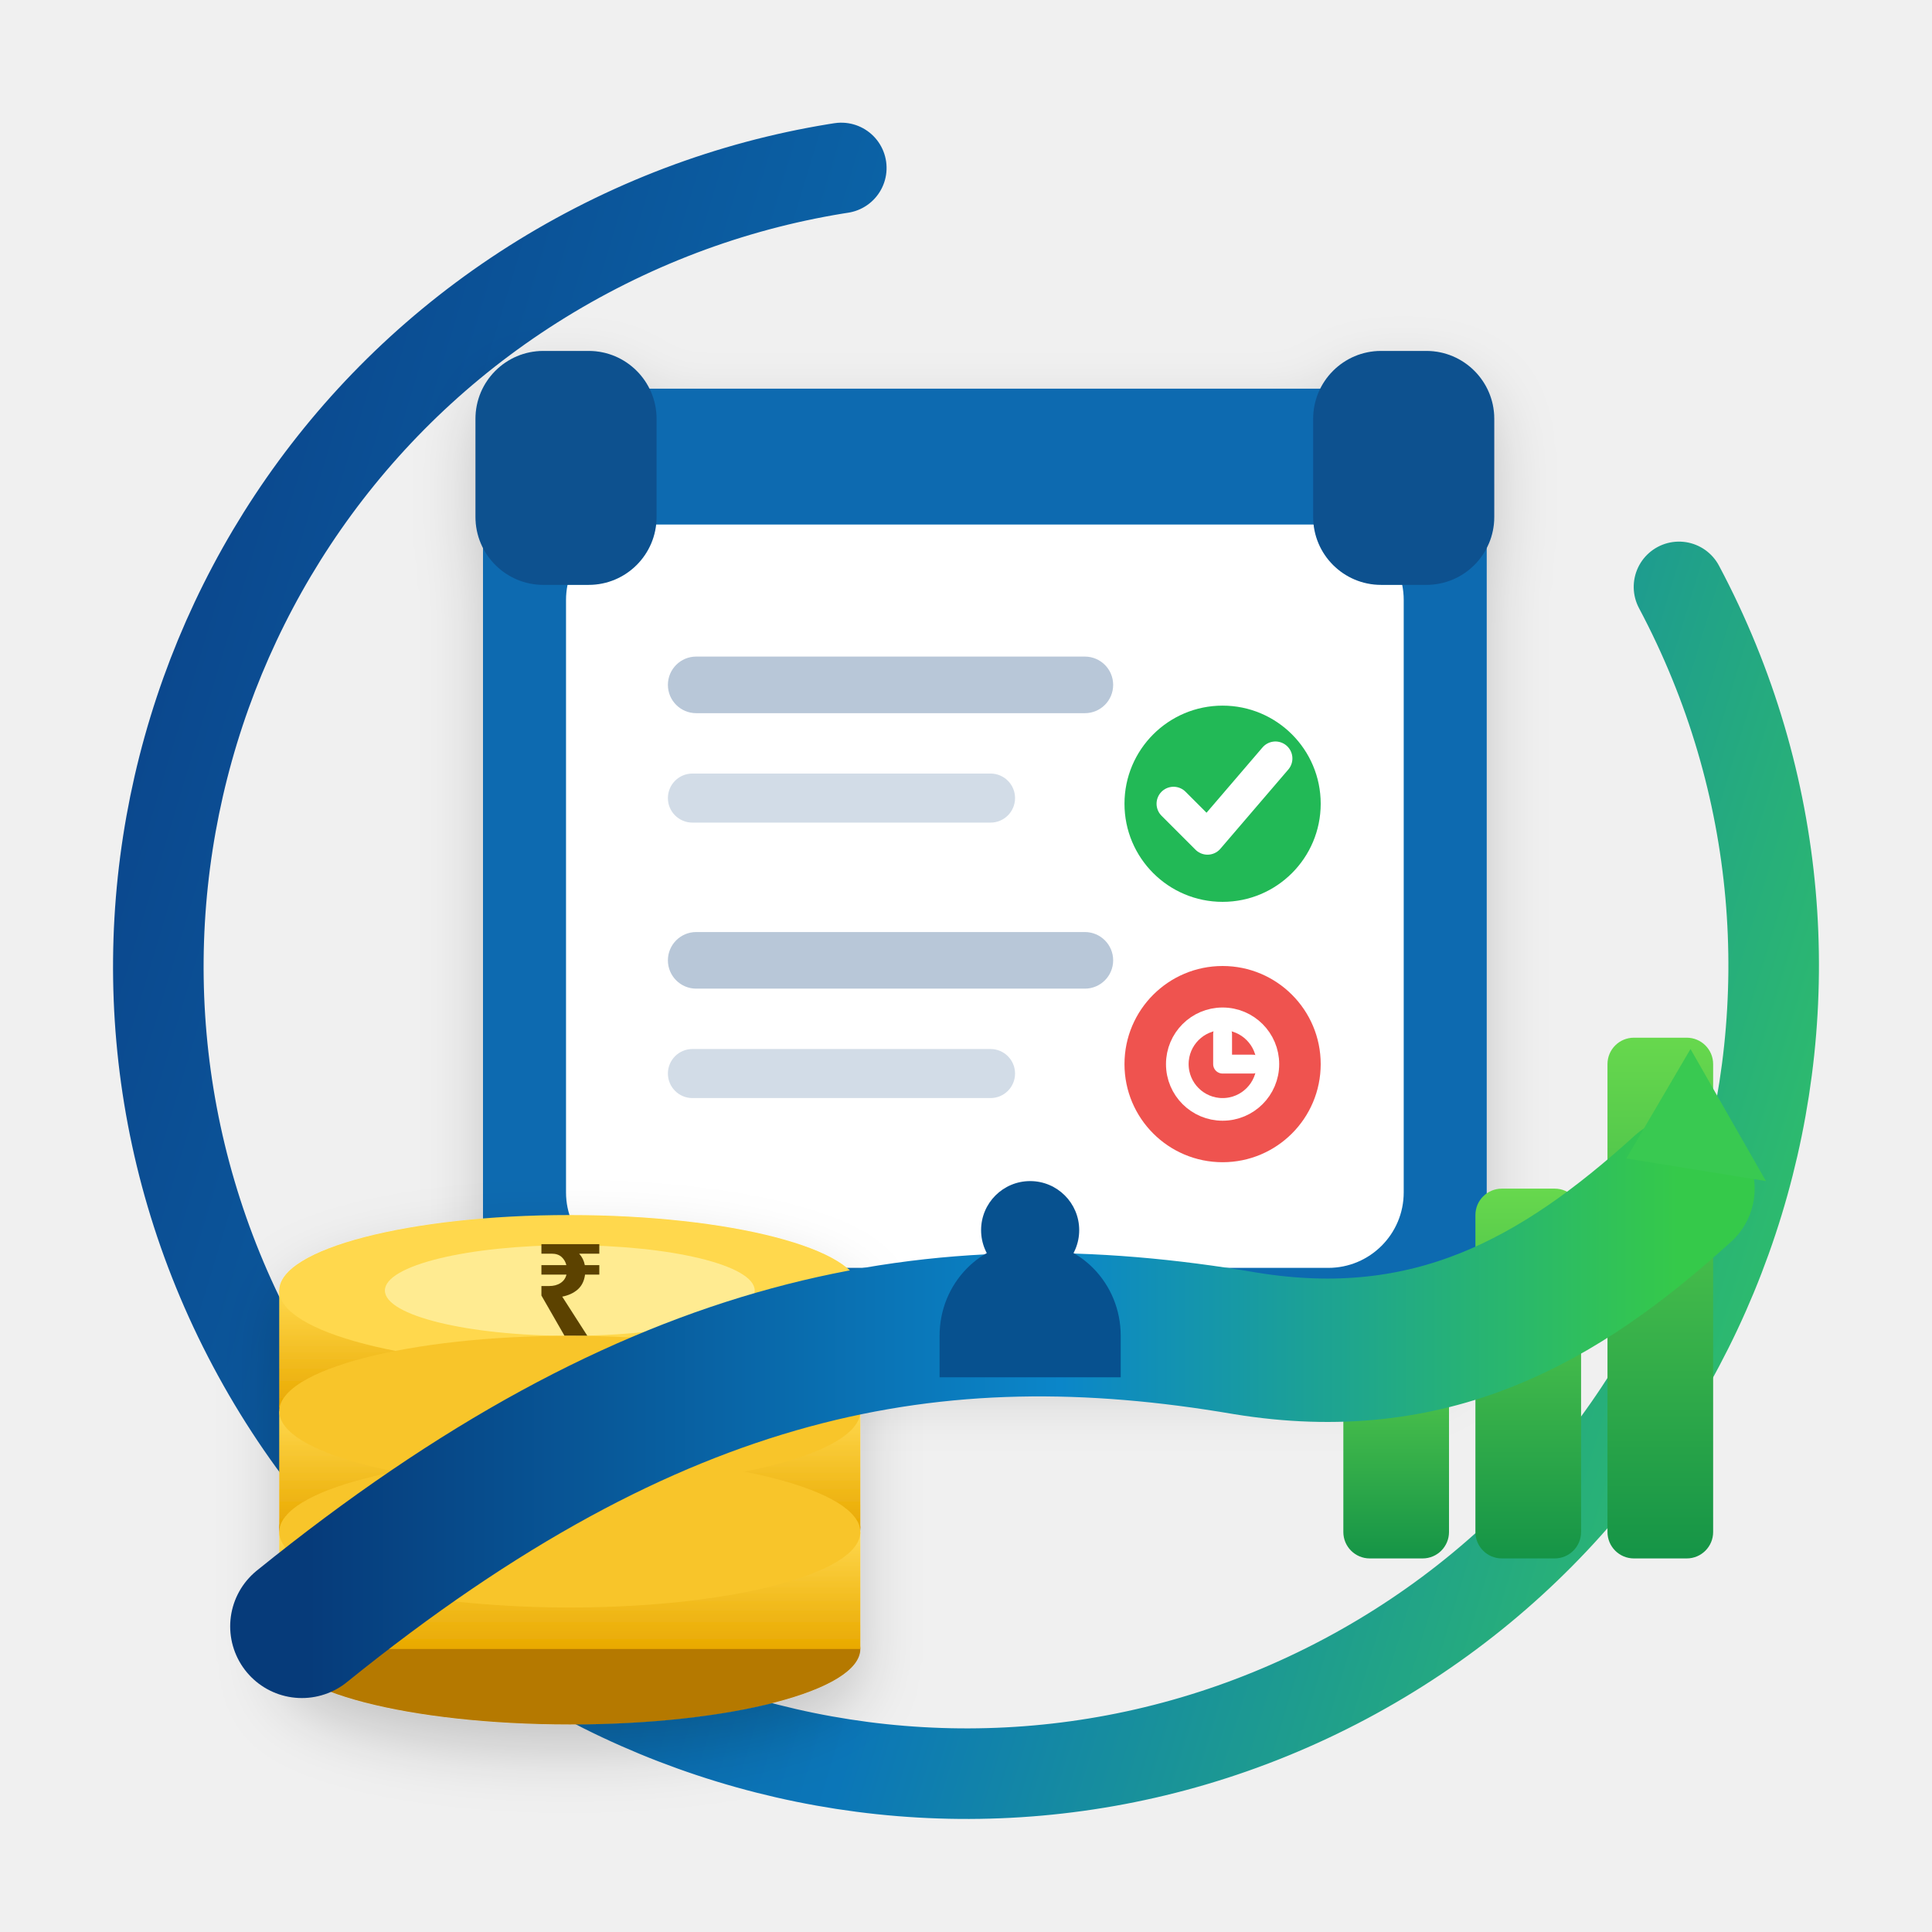
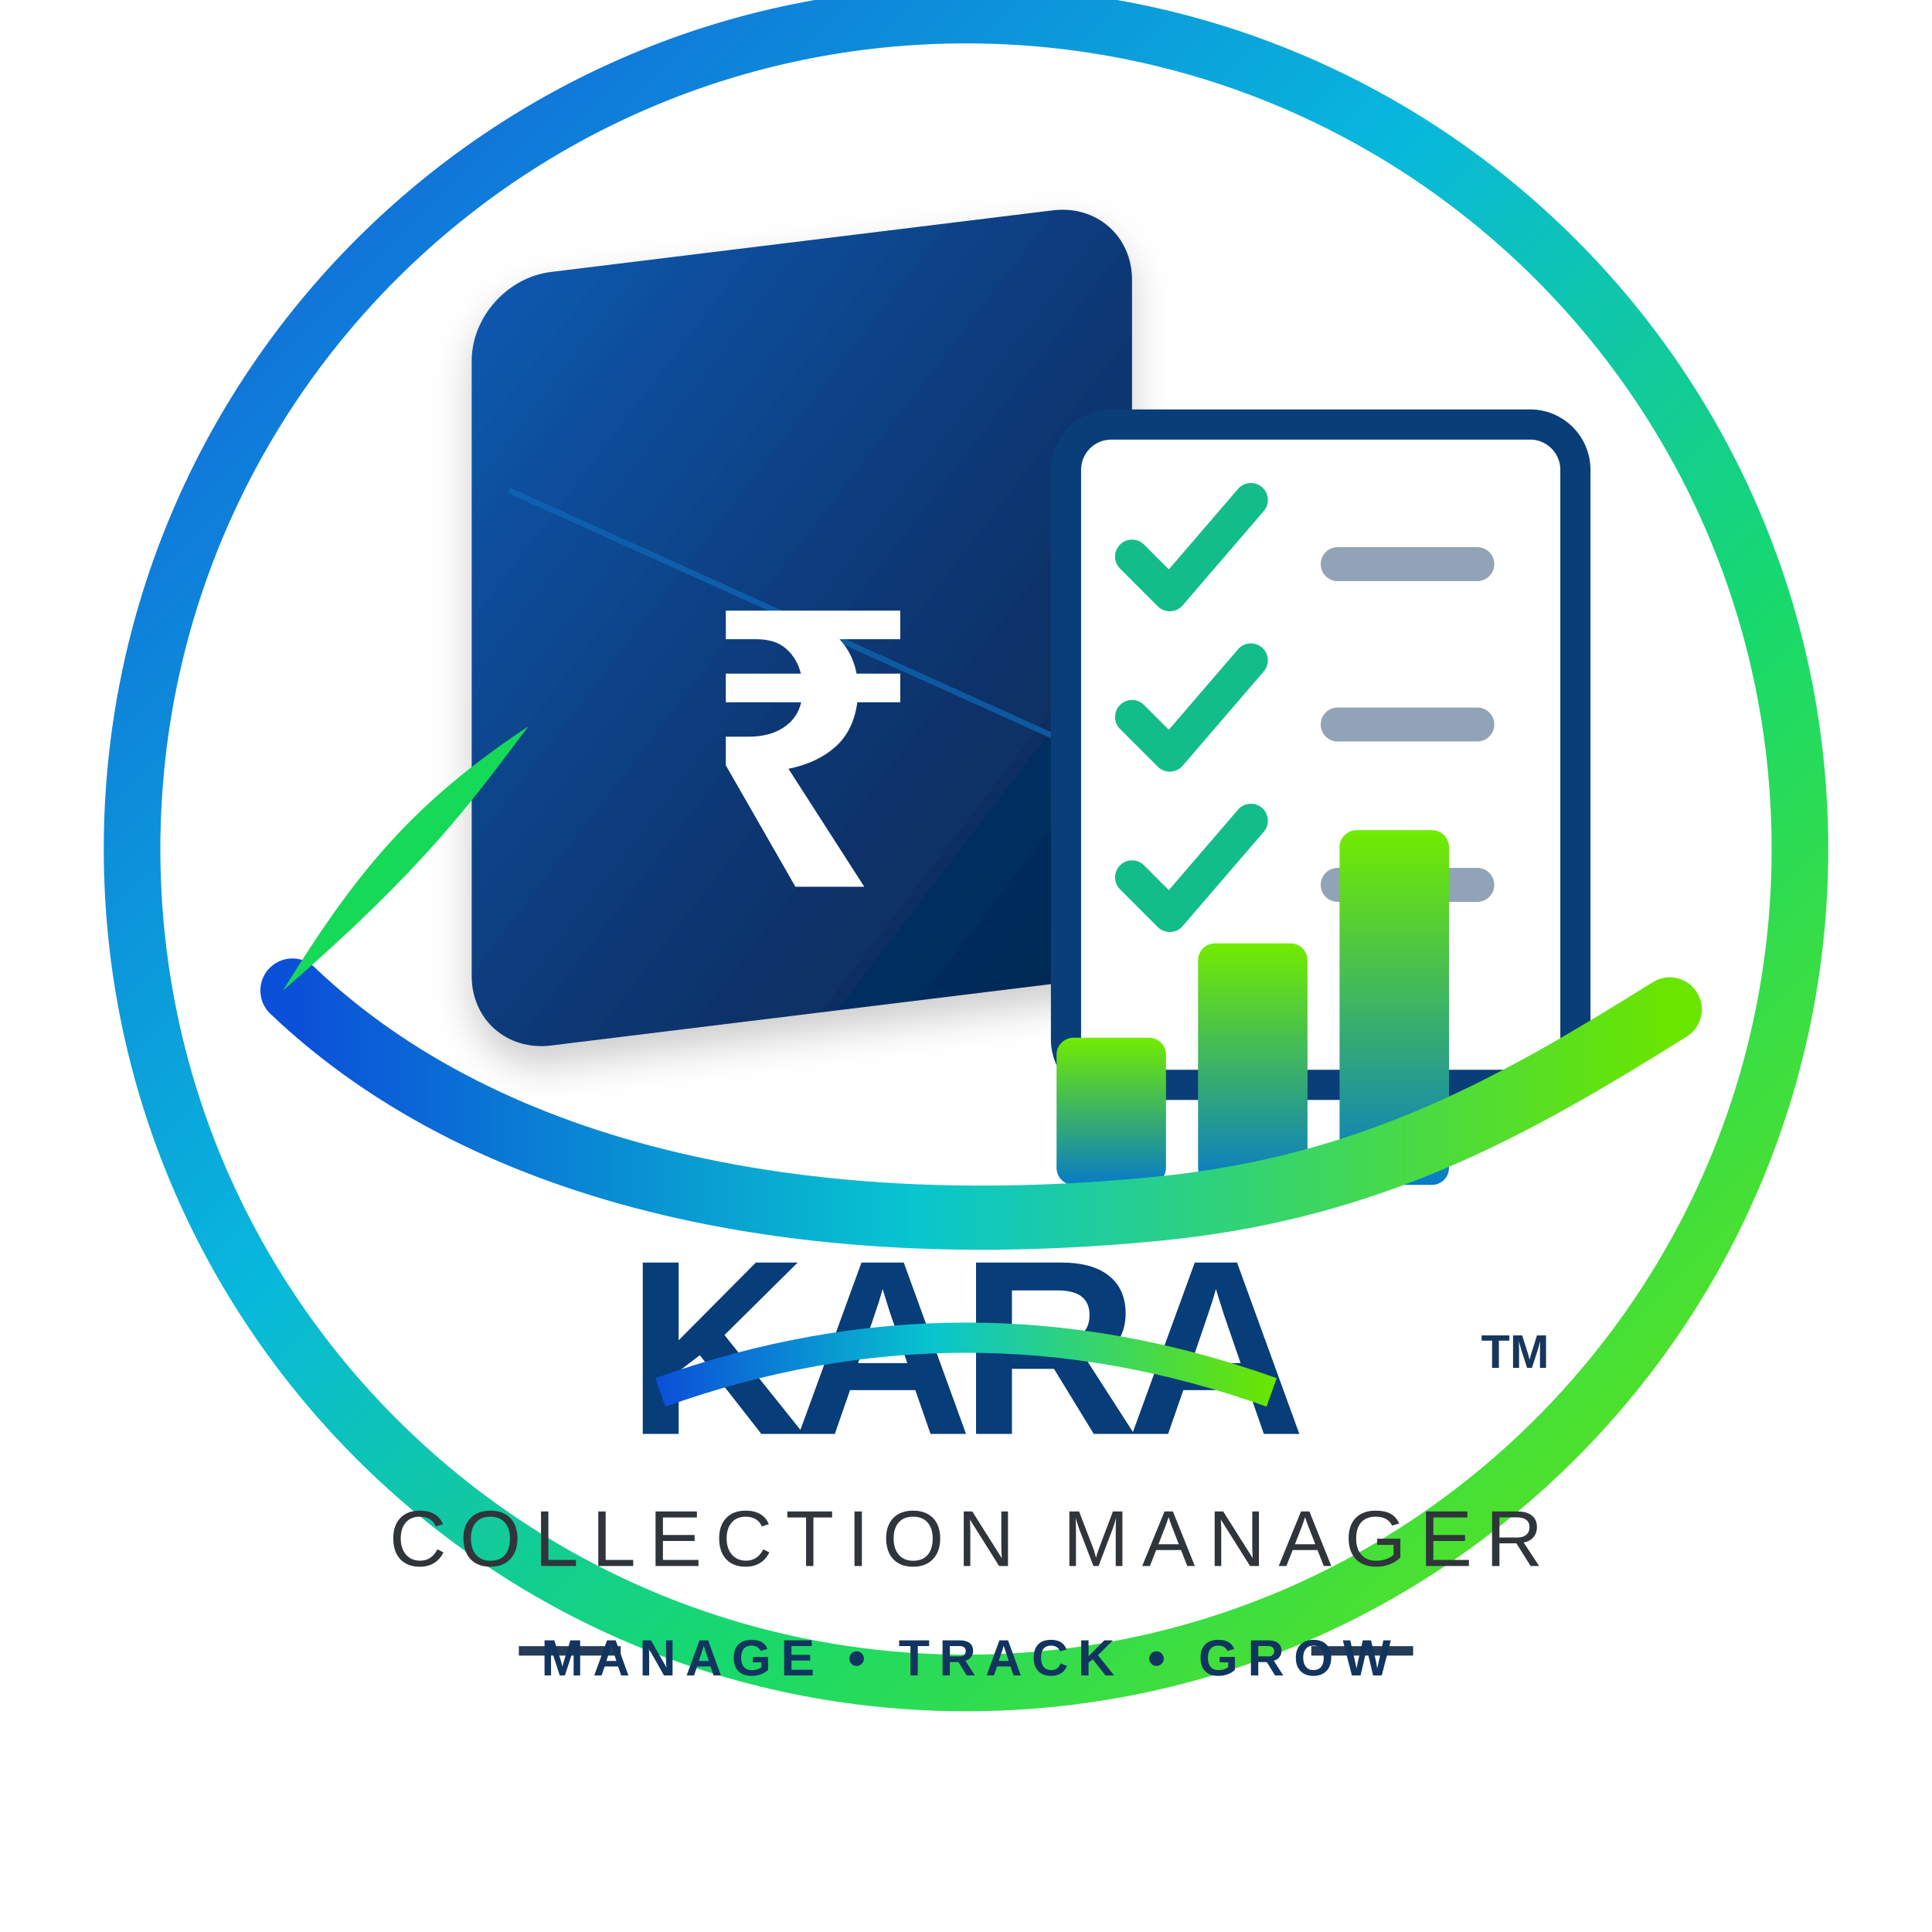
- <svg xmlns="http://www.w3.org/2000/svg" viewBox="0 0 512 512" role="img" aria-label="Finance collection management logo">
+ <svg xmlns="http://www.w3.org/2000/svg" viewBox="0 0 1024 1024" role="img" aria-label="KARA Collection Manager logo">
  <defs>
    <linearGradient id="ring" x1="0" y1="0" x2="1" y2="1">
-       <stop offset="0" stop-color="#0b3b82" />
-       <stop offset=".55" stop-color="#0b76b8" />
-       <stop offset="1" stop-color="#39d353" />
+       <stop offset="0" stop-color="#1454d8" />
+       <stop offset=".42" stop-color="#08b8dc" />
+       <stop offset=".67" stop-color="#18d96b" />
+       <stop offset="1" stop-color="#74e600" />
    </linearGradient>
    <linearGradient id="swoosh" x1="0" y1="0" x2="1" y2="0">
-       <stop offset="0" stop-color="#063b7a" />
-       <stop offset=".55" stop-color="#0b86c9" />
-       <stop offset="1" stop-color="#35c94a" />
+       <stop stop-color="#0b50d8" />
+       <stop offset=".45" stop-color="#08c5cf" />
+       <stop offset="1" stop-color="#69e500" />
    </linearGradient>
-     <linearGradient id="coin" x1="0" y1="0" x2="0" y2="1">
-       <stop offset="0" stop-color="#ffd84d" />
-       <stop offset="1" stop-color="#e9a900" />
+     <linearGradient id="card" x1="0" y1="0" x2="1" y2="1">
+       <stop stop-color="#075ab1" />
+       <stop offset=".55" stop-color="#073875" />
+       <stop offset="1" stop-color="#06264f" />
    </linearGradient>
-     <linearGradient id="bars" x1="0" y1="1" x2="0" y2="0">
-       <stop offset="0" stop-color="#159447" />
-       <stop offset="1" stop-color="#67d84d" />
+     <linearGradient id="bar" x1="0" y1="1" x2="0" y2="0">
+       <stop stop-color="#087bc8" />
+       <stop offset="1" stop-color="#71ec00" />
    </linearGradient>
    <filter id="shadow" x="-30%" y="-30%" width="160%" height="160%">
-       <feDropShadow dx="0" dy="7" stdDeviation="8" flood-opacity=".18" />
+       <feDropShadow dx="0" dy="10" stdDeviation="10" flood-opacity=".2" />
    </filter>
  </defs>
-   <circle cx="256" cy="256" r="214" fill="none" stroke="url(#ring)" stroke-width="24" stroke-linecap="round" stroke-dasharray="1080 300" transform="rotate(-28 256 256)" />
+   <rect width="1024" height="1024" fill="#fff" />
+   <circle cx="512" cy="450" r="442" fill="none" stroke="url(#ring)" stroke-width="30" />
  <g filter="url(#shadow)">
-     <rect x="128" y="103" width="266" height="258" rx="28" fill="#086ab0" />
-     <rect x="150" y="139" width="222" height="197" rx="20" fill="#fff" />
-     <rect x="126" y="93" width="48" height="62" rx="18" fill="#07518f" />
-     <rect x="348" y="93" width="48" height="62" rx="18" fill="#07518f" />
-     <rect x="177" y="174" width="118" height="15" rx="7.5" fill="#b8c7d8" />
-     <rect x="177" y="205" width="92" height="13" rx="6.5" fill="#d2dce7" />
-     <circle cx="324" cy="213" r="26" fill="#20b957" />
-     <path d="M311 213l9 9 18-21" fill="none" stroke="#fff" stroke-width="9" stroke-linecap="round" stroke-linejoin="round" />
-     <rect x="177" y="247" width="118" height="15" rx="7.5" fill="#b8c7d8" />
-     <rect x="177" y="278" width="92" height="13" rx="6.5" fill="#d2dce7" />
-     <circle cx="324" cy="282" r="26" fill="#ef5350" />
-     <circle cx="324" cy="282" r="12" fill="none" stroke="#fff" stroke-width="6" />
-     <path d="M324 282v-8M324 282h8" stroke="#fff" stroke-width="5" stroke-linecap="round" />
+     <rect x="250" y="180" width="350" height="410" rx="42" fill="url(#card)" transform="skewY(-7)" />
+     <path d="M270 260L580 400" stroke="#0c6ab8" stroke-width="3" opacity=".7" />
+     <text x="430" y="470" text-anchor="middle" font-family="Arial,sans-serif" font-size="205" font-weight="700" fill="#fff">₹</text>
  </g>
-   <g filter="url(#shadow)">
-     <ellipse cx="151" cy="373" rx="77" ry="20" fill="#b57900" />
-     <rect x="74" y="342" width="154" height="31" fill="url(#coin)" />
-     <ellipse cx="151" cy="342" rx="77" ry="20" fill="#ffd84d" />
-     <ellipse cx="151" cy="342" rx="49" ry="12" fill="#fff2a8" opacity=".75" />
-     <text x="151" y="354" text-anchor="middle" font-family="Arial,sans-serif" font-size="34" font-weight="700" fill="#5b4300">₹</text>
-     <ellipse cx="151" cy="405" rx="77" ry="20" fill="#b57900" />
-     <rect x="74" y="374" width="154" height="31" fill="url(#coin)" />
-     <ellipse cx="151" cy="374" rx="77" ry="20" fill="#f8c52c" />
-     <ellipse cx="151" cy="437" rx="77" ry="20" fill="#b57900" />
-     <rect x="74" y="406" width="154" height="31" fill="url(#coin)" />
-     <ellipse cx="151" cy="406" rx="77" ry="20" fill="#f8c52c" />
+   <rect x="565" y="225" width="270" height="350" rx="24" fill="#fff" stroke="#0a3e79" stroke-width="16" />
+   <g fill="none" stroke="#13bd8a" stroke-width="18" stroke-linecap="round" stroke-linejoin="round">
+     <path d="M600 295l20 20 43-50" />
+     <path d="M600 380l20 20 43-50" />
+     <path d="M600 465l20 20 43-50" />
  </g>
-   <g fill="url(#bars)">
-     <rect x="356" y="346" width="28" height="67" rx="7" />
-     <rect x="391" y="315" width="28" height="98" rx="7" />
-     <rect x="426" y="275" width="28" height="138" rx="7" />
+   <g fill="#91a3b6">
+     <rect x="700" y="290" width="92" height="18" rx="9" />
+     <rect x="700" y="375" width="92" height="18" rx="9" />
+     <rect x="700" y="460" width="92" height="18" rx="9" />
  </g>
-   <path d="M80 431 C174 355 248 342 330 356 C379 364 413 345 446 315" fill="none" stroke="url(#swoosh)" stroke-width="38" stroke-linecap="round" />
-   <path d="M431 307 L468 313 L448 278 Z" fill="#39c951" />
-   <g fill="#07518f">
-     <circle cx="273" cy="326" r="13" />
-     <path d="M249 354c0-14 11-25 24-25s24 11 24 25v11h-48z" />
+   <g fill="url(#bar)">
+     <rect x="560" y="550" width="58" height="78" rx="9" />
+     <rect x="635" y="500" width="58" height="128" rx="9" />
+     <rect x="710" y="440" width="58" height="188" rx="9" />
  </g>
+   <path d="M155 525 C260 625 430 660 620 640 C730 628 805 585 885 535" fill="none" stroke="url(#swoosh)" stroke-width="34" stroke-linecap="round" />
+   <path d="M150 525 C225 460 250 425 280 385 C220 425 190 460 150 525Z" fill="#16d958" />
+   <text x="512" y="760" text-anchor="middle" font-family="Arial,sans-serif" font-size="132" font-weight="900" letter-spacing="-7" fill="#073d78">KARA</text>
+   <path d="M350 738 Q512 680 674 738" fill="none" stroke="url(#swoosh)" stroke-width="16" />
+   <text x="512" y="830" text-anchor="middle" font-family="Arial,sans-serif" font-size="42" font-weight="500" letter-spacing="7" fill="#30353b">COLLECTION MANAGER</text>
+   <path d="M275 875h54M695 875h54" stroke="#263b57" stroke-width="5" />
+   <text x="512" y="888" text-anchor="middle" font-family="Arial,sans-serif" font-size="27" font-weight="700" letter-spacing="5" fill="#12355f">MANAGE • TRACK • GROW</text>
+   <text x="785" y="725" font-family="Arial,sans-serif" font-size="25" font-weight="700" fill="#17365c">TM</text>
</svg>
